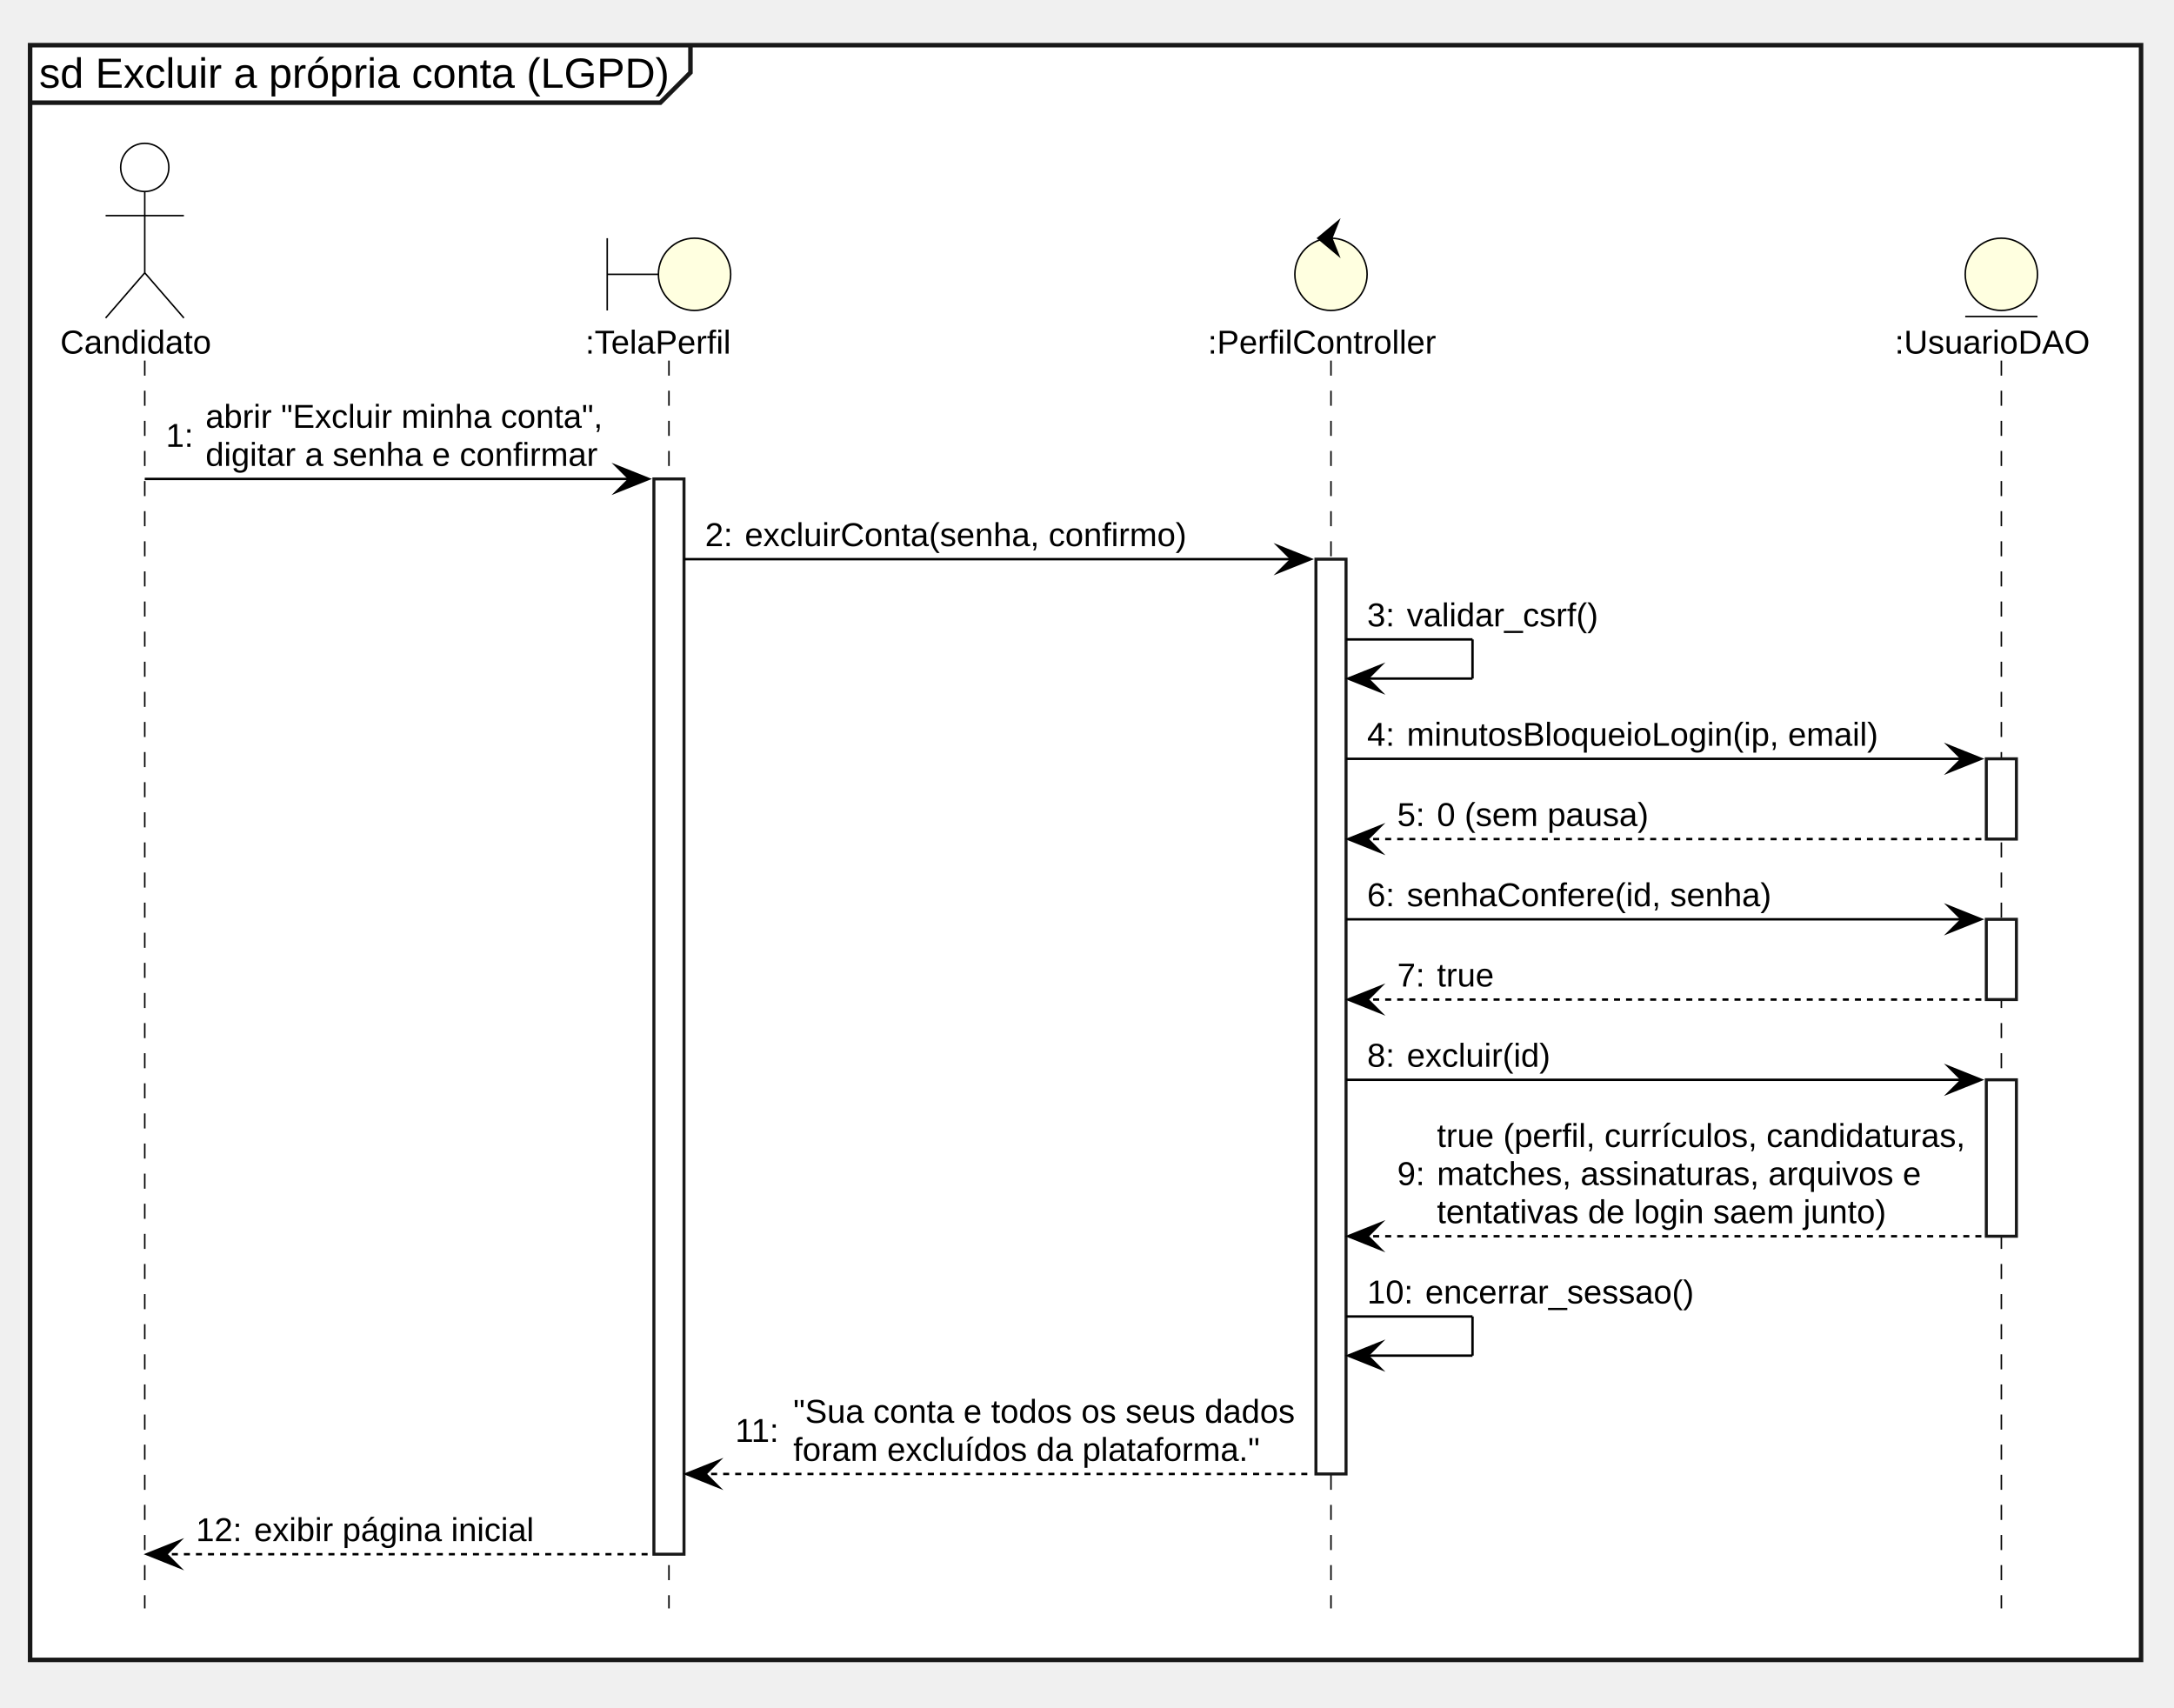
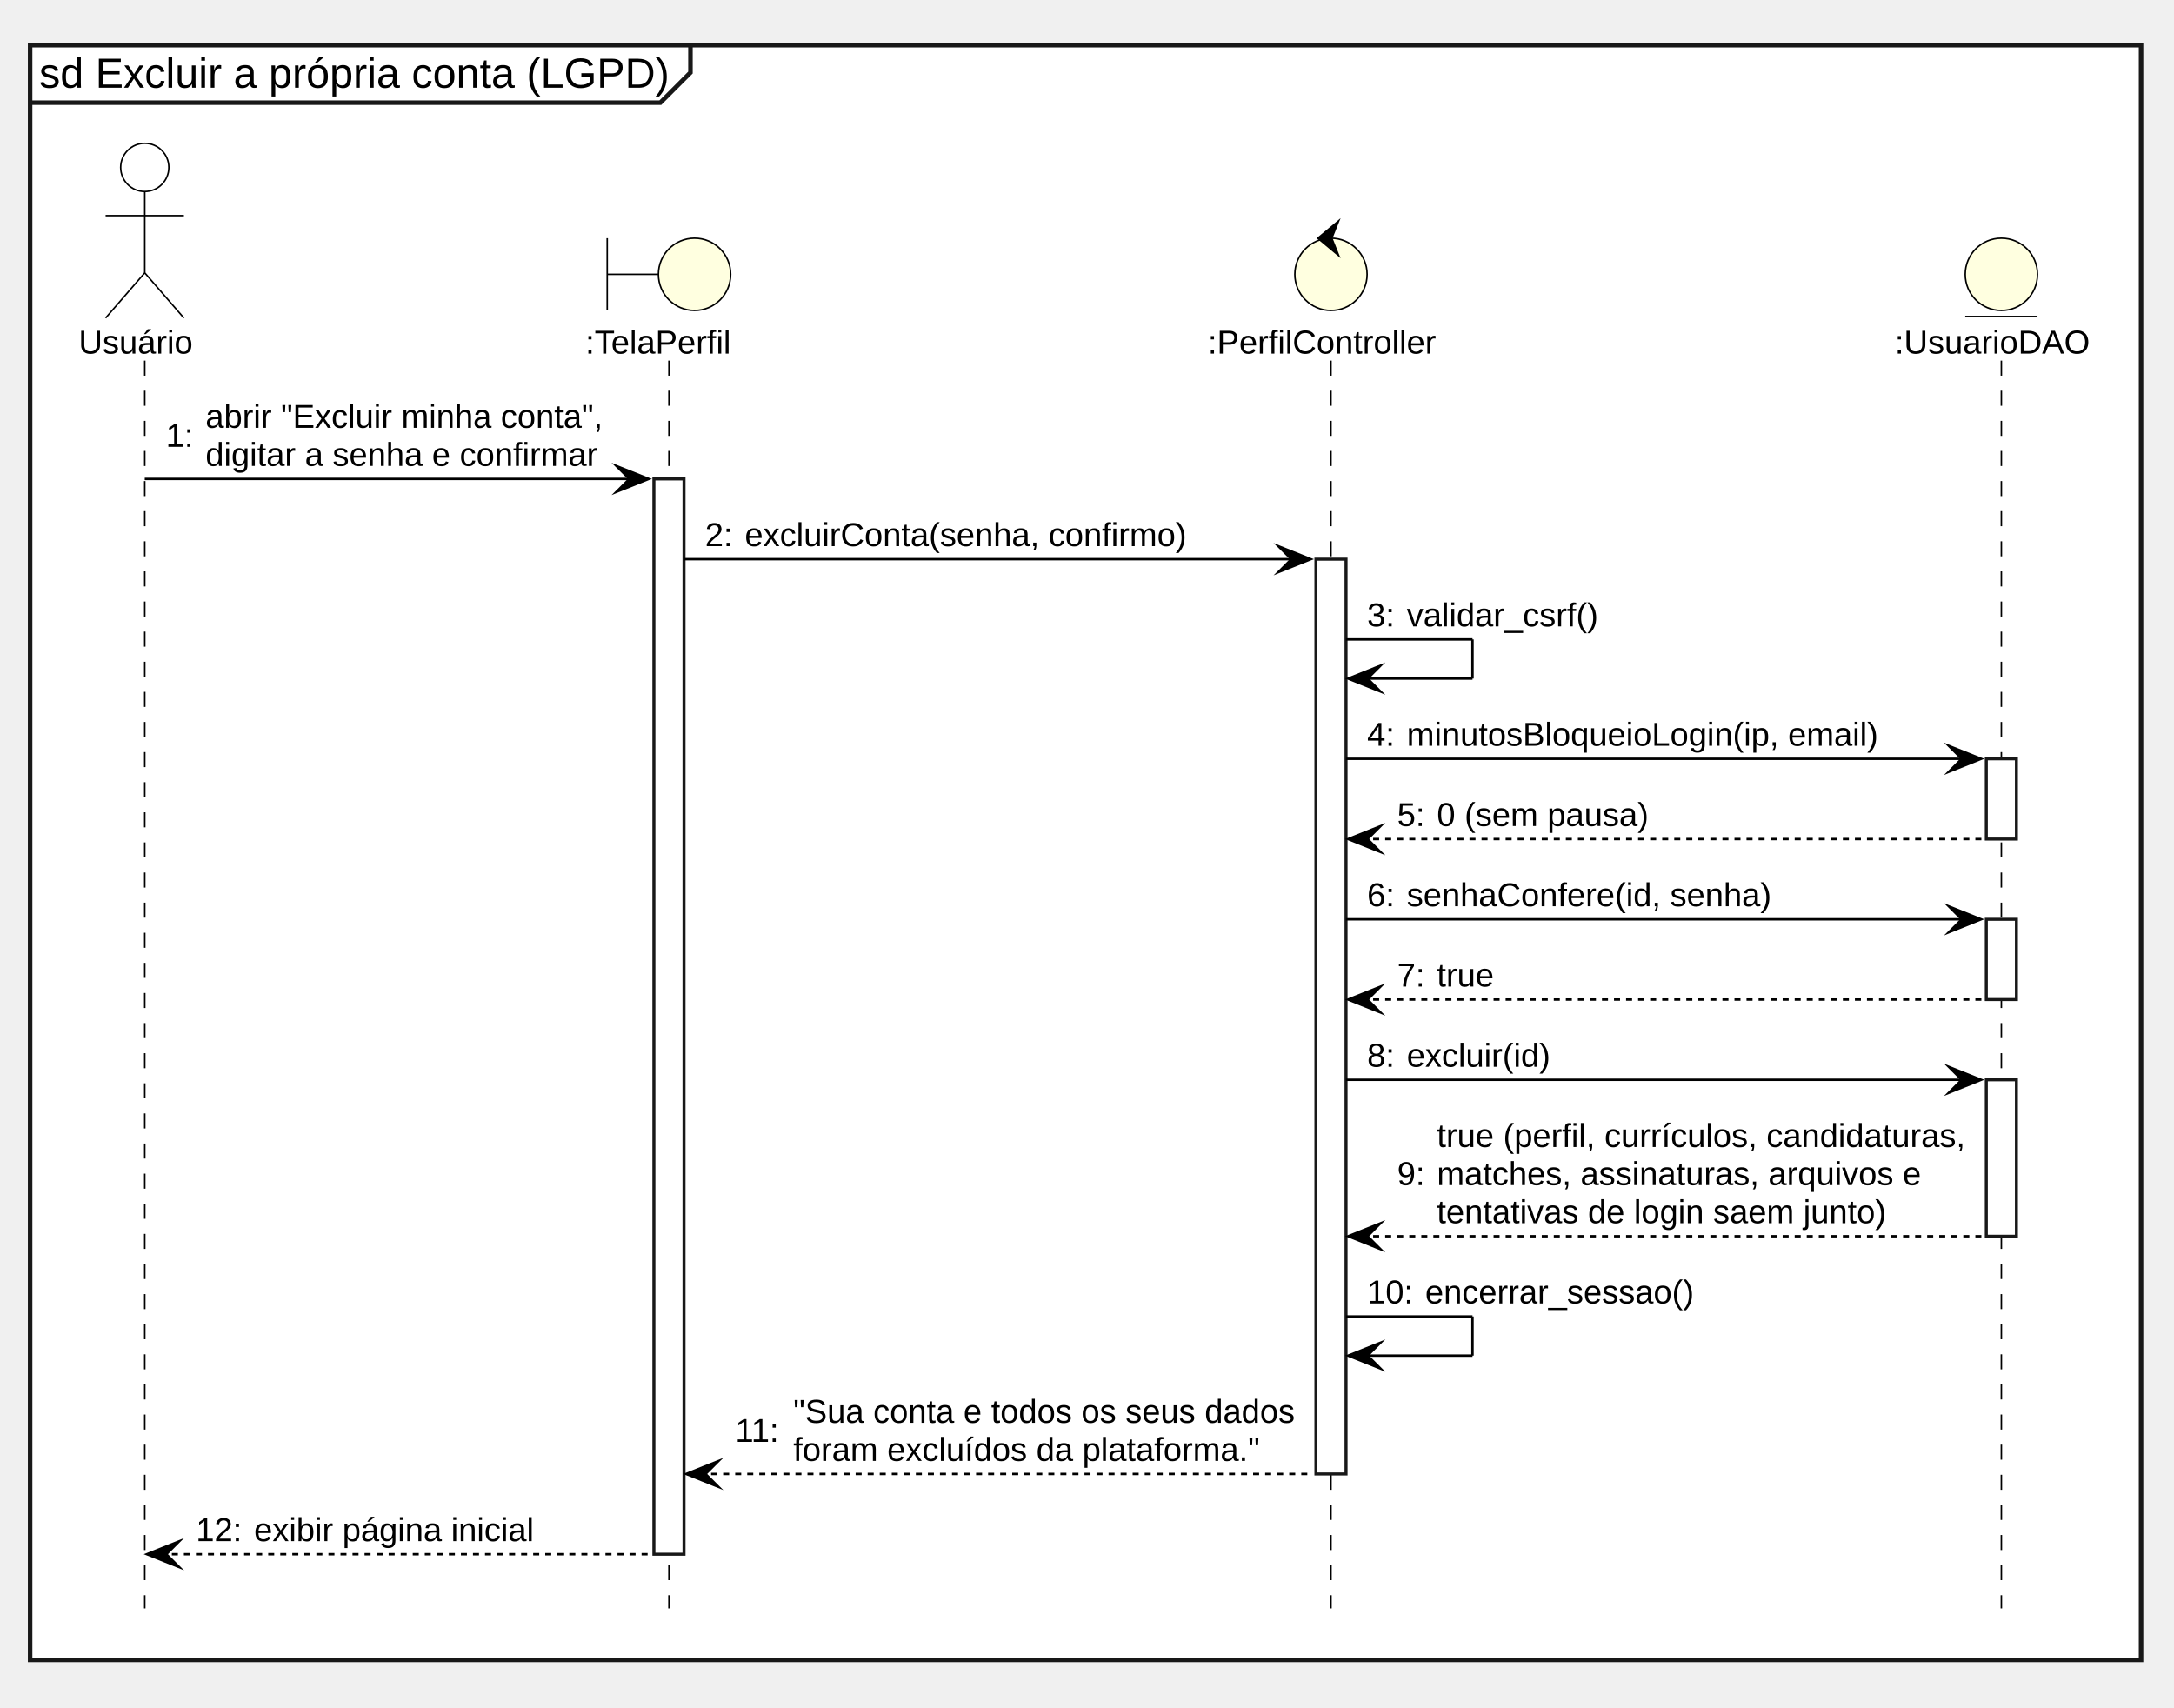
<svg xmlns="http://www.w3.org/2000/svg" version="1.1" data-diagram-type="SEQUENCE" style="width:722px;height:567px;background:#FFFFFF;" width="722px" height="567px" viewBox="0 0 722 567" zoomAndPan="magnify" preserveAspectRatio="none" contentStyleType="text/css">
  <defs />
  <g font-family="sans-serif" lengthAdjust="spacing">
    <rect x="10" y="15" width="701.063" height="536.229" fill="#FFF" style="stroke:#181818;stroke-width:1.5;" />
    <path d="M229.303,15 L229.303,24.099 L219.303,34.099 L10,34.099" style="stroke:#181818;stroke-width:1.5;" fill="none" />
    <text x="13" y="29.132" fill="#000" font-size="14" textLength="209.303" font-family="Arial">sd Excluir a própria conta (LGPD)</text>
    <g>
      <rect x="44.575" y="119.748" width="8" height="414.383" fill="#000" fill-opacity="0" />
      <line x1="48.075" y1="119.748" x2="48.075" y2="534.13" style="stroke:#000;stroke-width:0.5;stroke-dasharray:5,5;" />
    </g>
    <g>
      <rect x="218.663" y="119.748" width="8" height="414.383" fill="#000" fill-opacity="0" />
      <line x1="222.163" y1="119.748" x2="222.163" y2="534.13" style="stroke:#000;stroke-width:0.5;stroke-dasharray:5,5;" />
    </g>
    <g>
      <rect x="217.163" y="159.045" width="10" height="357.085" fill="#FFF" style="stroke:#181818;stroke-width:1;" />
    </g>
    <g>
      <rect x="438.528" y="119.748" width="8" height="414.383" fill="#000" fill-opacity="0" />
      <line x1="442.028" y1="119.748" x2="442.028" y2="534.13" style="stroke:#000;stroke-width:0.5;stroke-dasharray:5,5;" />
    </g>
    <g>
      <rect x="437.028" y="185.694" width="10" height="303.787" fill="#FFF" style="stroke:#181818;stroke-width:1;" />
    </g>
    <g>
      <rect x="661.165" y="119.748" width="8" height="414.383" fill="#000" fill-opacity="0" />
      <line x1="664.665" y1="119.748" x2="664.665" y2="534.13" style="stroke:#000;stroke-width:0.5;stroke-dasharray:5,5;" />
    </g>
    <g>
      <rect x="659.665" y="251.992" width="10" height="26.649" fill="#FFF" style="stroke:#181818;stroke-width:1;" />
    </g>
    <g>
      <rect x="659.665" y="305.29" width="10" height="26.649" fill="#FFF" style="stroke:#181818;stroke-width:1;" />
    </g>
    <g>
      <rect x="659.665" y="358.588" width="10" height="51.947" fill="#FFF" style="stroke:#181818;stroke-width:1;" />
    </g>
-     <text x="20" y="117.417" fill="#000" font-size="11" textLength="50.15" font-family="Arial">Candidato</text>
+     <text x="26.121" y="117.417" fill="#000" font-size="11" textLength="37.907" font-family="Arial">Usuário</text>
    <ellipse cx="48.075" cy="55.599" rx="8" ry="8" fill="#FFF" style="stroke:#000;stroke-width:0.5;" />
    <path d="M48.075,63.599 L48.075,90.599 M35.075,71.599 L61.075,71.599 M48.075,90.599 L35.075,105.599 M48.075,90.599 L61.075,105.599" style="stroke:#000;stroke-width:0.5;" fill="none" />
    <text x="194.405" y="117.417" fill="#000" font-size="11" textLength="49.516" font-family="Arial">:TelaPerfil</text>
    <path d="M201.663,79.099 L201.663,103.099 M201.663,91.099 L218.663,91.099" style="stroke:#000;stroke-width:0.5;" fill="none" />
    <ellipse cx="230.663" cy="91.099" rx="12" ry="12" fill="#FFFFE0" style="stroke:#000;stroke-width:0.5;" />
    <text x="401.127" y="117.417" fill="#000" font-size="11" textLength="75.802" font-family="Arial">:PerfilController</text>
    <ellipse cx="442.028" cy="91.099" rx="12" ry="12" fill="#FFFFE0" style="stroke:#000;stroke-width:0.5;" />
    <polygon points="438.028,79.099,444.028,74.099,442.028,79.099,444.028,84.099,438.028,79.099" fill="#000" style="stroke:#000;stroke-width:1;stroke-linejoin:miter;stroke-miterlimit:10;" />
    <text x="629.266" y="117.417" fill="#000" font-size="11" textLength="64.797" font-family="Arial">:UsuarioDAO</text>
    <ellipse cx="664.665" cy="91.099" rx="12" ry="12" fill="#FFFFE0" style="stroke:#000;stroke-width:0.5;" />
    <line x1="652.665" y1="105.099" x2="676.665" y2="105.099" style="stroke:#000;stroke-width:0.5;" />
    <polygon points="205.163,155.045,215.163,159.045,205.163,163.045,209.163,159.045" fill="#000" style="stroke:#000;stroke-width:1;stroke-linejoin:miter;stroke-miterlimit:10;" />
    <line x1="48.075" y1="159.045" x2="211.163" y2="159.045" style="stroke:#000;stroke-width:0.8;" />
    <text x="55.075" y="148.39" fill="#000" font-size="11" textLength="9.174" font-family="Arial">1:</text>
    <text x="68.249" y="142.065" fill="#000" font-size="11" textLength="131.914" font-family="Arial">abrir "Excluir minha conta",</text>
    <text x="68.249" y="154.714" fill="#000" font-size="11" textLength="130.233" font-family="Arial">digitar a senha e confirmar</text>
    <polygon points="425.028,181.694,435.028,185.694,425.028,189.694,429.028,185.694" fill="#000" style="stroke:#000;stroke-width:1;stroke-linejoin:miter;stroke-miterlimit:10;" />
    <line x1="227.163" y1="185.694" x2="431.028" y2="185.694" style="stroke:#000;stroke-width:0.8;" />
    <text x="234.163" y="181.363" fill="#000" font-size="11" textLength="9.174" font-family="Arial">2:</text>
    <text x="247.337" y="181.363" fill="#000" font-size="11" textLength="146.728" font-family="Arial">excluirConta(senha, confirmo)</text>
    <line x1="447.028" y1="212.343" x2="489.028" y2="212.343" style="stroke:#000;stroke-width:0.8;" />
    <line x1="489.028" y1="212.343" x2="489.028" y2="225.343" style="stroke:#000;stroke-width:0.8;" />
    <line x1="448.028" y1="225.343" x2="489.028" y2="225.343" style="stroke:#000;stroke-width:0.8;" />
    <polygon points="458.028,221.343,448.028,225.343,458.028,229.343,454.028,225.343" fill="#000" style="stroke:#000;stroke-width:1;stroke-linejoin:miter;stroke-miterlimit:10;" />
    <text x="454.028" y="208.012" fill="#000" font-size="11" textLength="9.174" font-family="Arial">3:</text>
    <text x="467.202" y="208.012" fill="#000" font-size="11" textLength="63.567" font-family="Arial">validar_csrf()</text>
    <polygon points="647.665,247.992,657.665,251.992,647.665,255.992,651.665,251.992" fill="#000" style="stroke:#000;stroke-width:1;stroke-linejoin:miter;stroke-miterlimit:10;" />
    <line x1="447.028" y1="251.992" x2="653.665" y2="251.992" style="stroke:#000;stroke-width:0.8;" />
    <text x="454.028" y="247.661" fill="#000" font-size="11" textLength="9.174" font-family="Arial">4:</text>
    <text x="467.202" y="247.661" fill="#000" font-size="11" textLength="156.53" font-family="Arial">minutosBloqueioLogin(ip, email)</text>
    <polygon points="458.028,274.641,448.028,278.641,458.028,282.641,454.028,278.641" fill="#000" style="stroke:#000;stroke-width:1;stroke-linejoin:miter;stroke-miterlimit:10;" />
    <line x1="452.028" y1="278.641" x2="658.665" y2="278.641" style="stroke:#000;stroke-width:0.8;stroke-dasharray:2,2;" />
    <text x="464.028" y="274.31" fill="#000" font-size="11" textLength="9.174" font-family="Arial">5:</text>
    <text x="477.202" y="274.31" fill="#000" font-size="11" textLength="70.308" font-family="Arial">0 (sem pausa)</text>
    <polygon points="647.665,301.29,657.665,305.29,647.665,309.29,651.665,305.29" fill="#000" style="stroke:#000;stroke-width:1;stroke-linejoin:miter;stroke-miterlimit:10;" />
    <line x1="447.028" y1="305.29" x2="653.665" y2="305.29" style="stroke:#000;stroke-width:0.8;" />
    <text x="454.028" y="300.959" fill="#000" font-size="11" textLength="9.174" font-family="Arial">6:</text>
    <text x="467.202" y="300.959" fill="#000" font-size="11" textLength="121.075" font-family="Arial">senhaConfere(id, senha)</text>
    <polygon points="458.028,327.939,448.028,331.939,458.028,335.939,454.028,331.939" fill="#000" style="stroke:#000;stroke-width:1;stroke-linejoin:miter;stroke-miterlimit:10;" />
    <line x1="452.028" y1="331.939" x2="658.665" y2="331.939" style="stroke:#000;stroke-width:0.8;stroke-dasharray:2,2;" />
    <text x="464.028" y="327.608" fill="#000" font-size="11" textLength="9.174" font-family="Arial">7:</text>
    <text x="477.202" y="327.608" fill="#000" font-size="11" textLength="18.955" font-family="Arial">true</text>
    <polygon points="647.665,354.588,657.665,358.588,647.665,362.588,651.665,358.588" fill="#000" style="stroke:#000;stroke-width:1;stroke-linejoin:miter;stroke-miterlimit:10;" />
    <line x1="447.028" y1="358.588" x2="653.665" y2="358.588" style="stroke:#000;stroke-width:0.8;" />
    <text x="454.028" y="354.257" fill="#000" font-size="11" textLength="9.174" font-family="Arial">8:</text>
    <text x="467.202" y="354.257" fill="#000" font-size="11" textLength="47.674" font-family="Arial">excluir(id)</text>
    <polygon points="458.028,406.535,448.028,410.535,458.028,414.535,454.028,410.535" fill="#000" style="stroke:#000;stroke-width:1;stroke-linejoin:miter;stroke-miterlimit:10;" />
    <line x1="452.028" y1="410.535" x2="658.665" y2="410.535" style="stroke:#000;stroke-width:0.8;stroke-dasharray:2,2;" />
    <text x="464.028" y="393.555" fill="#000" font-size="11" textLength="9.174" font-family="Arial">9:</text>
    <text x="477.202" y="380.906" fill="#000" font-size="11" textLength="175.463" font-family="Arial">true (perfil, currículos, candidaturas,</text>
    <text x="477.202" y="393.555" fill="#000" font-size="11" textLength="160.8" font-family="Arial">matches, assinaturas, arquivos e</text>
    <text x="477.202" y="406.204" fill="#000" font-size="11" textLength="149.198" font-family="Arial">tentativas de login saem junto)</text>
    <line x1="447.028" y1="437.184" x2="489.028" y2="437.184" style="stroke:#000;stroke-width:0.8;" />
    <line x1="489.028" y1="437.184" x2="489.028" y2="450.184" style="stroke:#000;stroke-width:0.8;" />
    <line x1="448.028" y1="450.184" x2="489.028" y2="450.184" style="stroke:#000;stroke-width:0.8;" />
    <polygon points="458.028,446.184,448.028,450.184,458.028,454.184,454.028,450.184" fill="#000" style="stroke:#000;stroke-width:1;stroke-linejoin:miter;stroke-miterlimit:10;" />
    <text x="454.028" y="432.853" fill="#000" font-size="11" textLength="15.292" font-family="Arial">10:</text>
    <text x="473.32" y="432.853" fill="#000" font-size="11" textLength="89.257" font-family="Arial">encerrar_sessao()</text>
    <polygon points="238.163,485.481,228.163,489.481,238.163,493.481,234.163,489.481" fill="#000" style="stroke:#000;stroke-width:1;stroke-linejoin:miter;stroke-miterlimit:10;" />
    <line x1="232.163" y1="489.481" x2="436.028" y2="489.481" style="stroke:#000;stroke-width:0.8;stroke-dasharray:2,2;" />
    <text x="244.163" y="478.826" fill="#000" font-size="11" textLength="15.292" font-family="Arial">11:</text>
    <text x="263.454" y="472.501" fill="#000" font-size="11" textLength="166.574" font-family="Arial">"Sua conta e todos os seus dados</text>
    <text x="263.454" y="485.15" fill="#000" font-size="11" textLength="154.924" font-family="Arial">foram excluídos da plataforma."</text>
    <polygon points="59.075,512.13,49.075,516.13,59.075,520.13,55.075,516.13" fill="#000" style="stroke:#000;stroke-width:1;stroke-linejoin:miter;stroke-miterlimit:10;" />
    <line x1="53.075" y1="516.13" x2="216.163" y2="516.13" style="stroke:#000;stroke-width:0.8;stroke-dasharray:2,2;" />
    <text x="65.075" y="511.799" fill="#000" font-size="11" textLength="15.292" font-family="Arial">12:</text>
    <text x="84.366" y="511.799" fill="#000" font-size="11" textLength="92.941" font-family="Arial">exibir página inicial</text>
  </g>
</svg>
